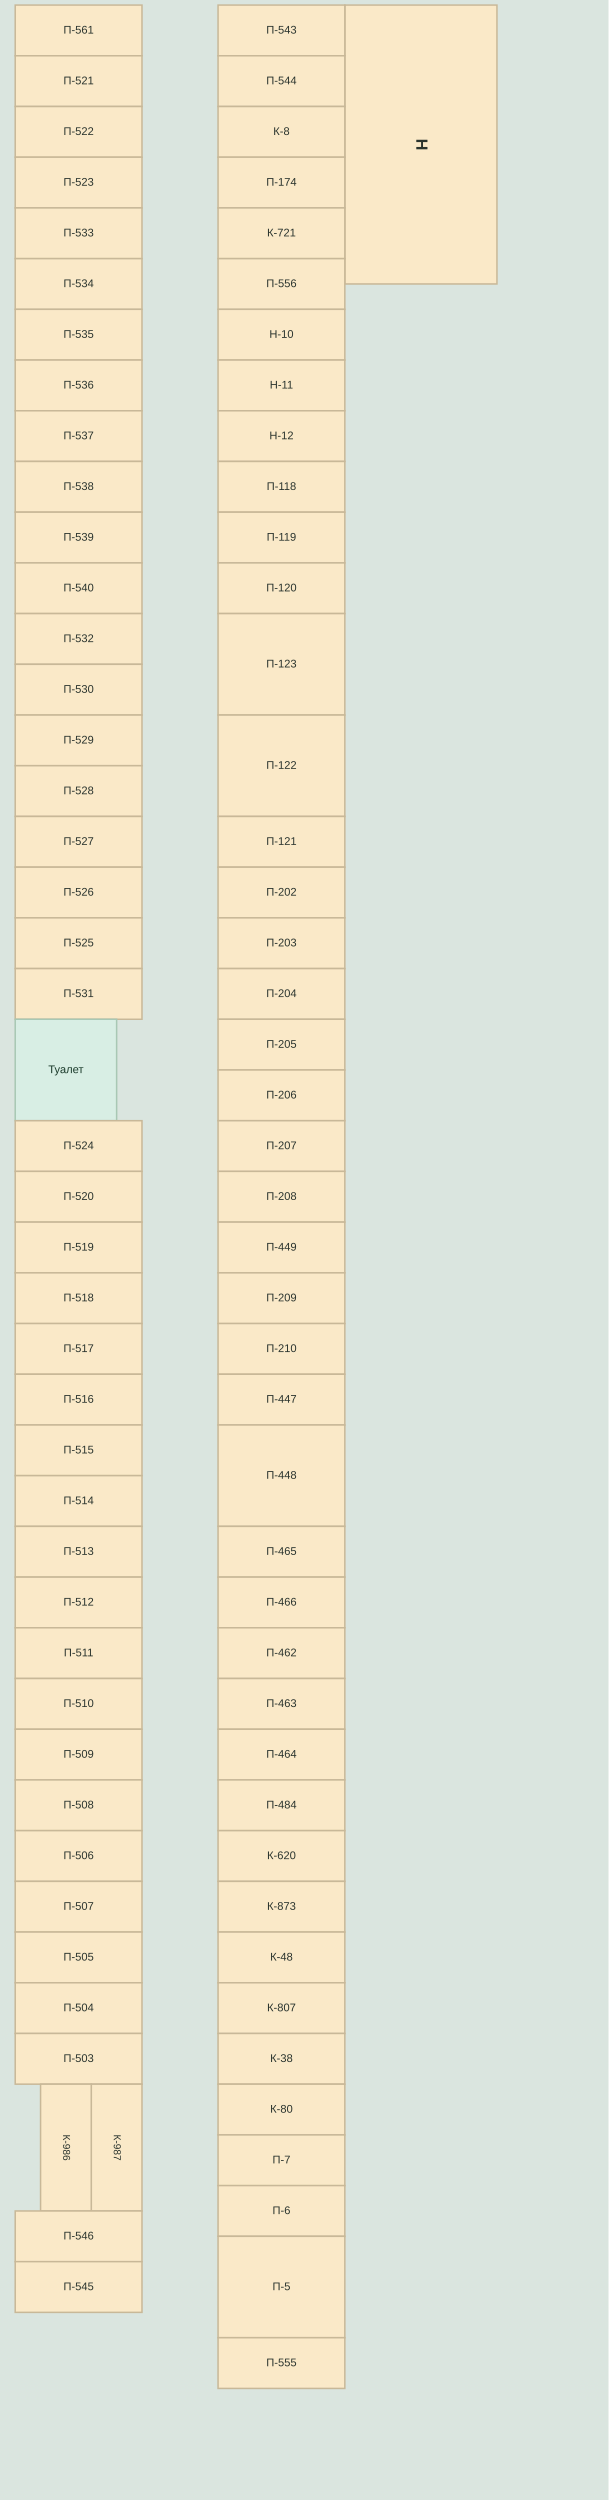
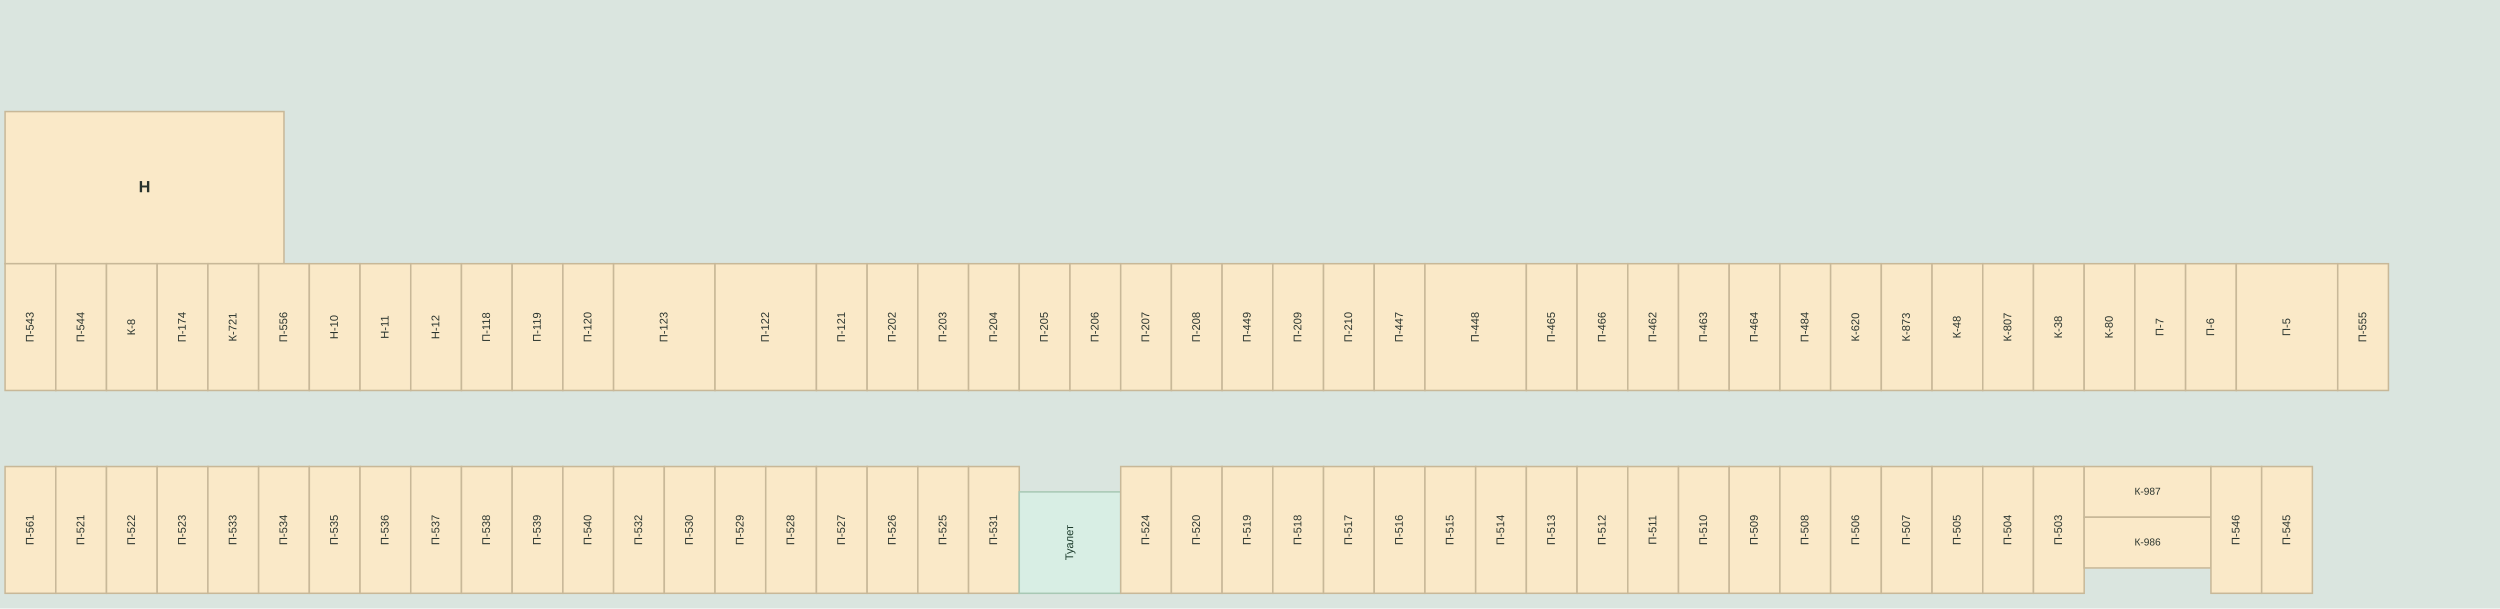
- <svg xmlns="http://www.w3.org/2000/svg" width="600" height="2465" viewBox="0 0 600 2465" fill="none" font-family="Arial, sans-serif">
-   <g transform="translate(600, 0) rotate(90)">
-     <rect width="2465" height="600" fill="#DAE5DF" />
-     <rect x="5" y="110" width="275" height="150" fill="#FAE9C8" stroke="#c8b898" stroke-width="1.5" />
-     <text x="142.5" y="185" font-size="16" fill="#29332D" text-anchor="middle" dominant-baseline="middle" font-weight="bold">Н</text>
-     <rect x="5" y="260" width="50" height="125" fill="#FAE9C8" stroke="#c8b898" stroke-width="1.5" />
-     <text x="30" y="322.5" font-size="11" fill="#29332D" text-anchor="middle" dominant-baseline="middle" transform="rotate(-90 30 322.5)">П-543</text>
-     <rect x="55" y="260" width="50" height="125" fill="#FAE9C8" stroke="#c8b898" stroke-width="1.5" />
-     <text x="80" y="322.5" font-size="11" fill="#29332D" text-anchor="middle" dominant-baseline="middle" transform="rotate(-90 80 322.5)">П-544</text>
-     <rect x="105" y="260" width="50" height="125" fill="#FAE9C8" stroke="#c8b898" stroke-width="1.5" />
-     <text x="130" y="322.5" font-size="11" fill="#29332D" text-anchor="middle" dominant-baseline="middle" transform="rotate(-90 130 322.5)">К-8</text>
-     <rect x="155" y="260" width="50" height="125" fill="#FAE9C8" stroke="#c8b898" stroke-width="1.5" />
-     <text x="180" y="322.5" font-size="11" fill="#29332D" text-anchor="middle" dominant-baseline="middle" transform="rotate(-90 180 322.5)">П-174</text>
-     <rect x="205" y="260" width="50" height="125" fill="#FAE9C8" stroke="#c8b898" stroke-width="1.5" />
-     <text x="230" y="322.5" font-size="11" fill="#29332D" text-anchor="middle" dominant-baseline="middle" transform="rotate(-90 230 322.5)">К-721</text>
-     <rect x="255" y="260" width="50" height="125" fill="#FAE9C8" stroke="#c8b898" stroke-width="1.5" />
-     <text x="280" y="322.5" font-size="11" fill="#29332D" text-anchor="middle" dominant-baseline="middle" transform="rotate(-90 280 322.5)">П-556</text>
-     <rect x="305" y="260" width="50" height="125" fill="#FAE9C8" stroke="#c8b898" stroke-width="1.5" />
-     <text x="330" y="322.5" font-size="11" fill="#29332D" text-anchor="middle" dominant-baseline="middle" transform="rotate(-90 330 322.5)">Н-10</text>
-     <rect x="355" y="260" width="50" height="125" fill="#FAE9C8" stroke="#c8b898" stroke-width="1.5" />
-     <text x="380" y="322.5" font-size="11" fill="#29332D" text-anchor="middle" dominant-baseline="middle" transform="rotate(-90 380 322.5)">Н-11</text>
-     <rect x="405" y="260" width="50" height="125" fill="#FAE9C8" stroke="#c8b898" stroke-width="1.5" />
-     <text x="430" y="322.5" font-size="11" fill="#29332D" text-anchor="middle" dominant-baseline="middle" transform="rotate(-90 430 322.5)">Н-12</text>
-     <rect x="455" y="260" width="50" height="125" fill="#FAE9C8" stroke="#c8b898" stroke-width="1.5" />
-     <text x="480" y="322.5" font-size="11" fill="#29332D" text-anchor="middle" dominant-baseline="middle" transform="rotate(-90 480 322.5)">П-118</text>
-     <rect x="505" y="260" width="50" height="125" fill="#FAE9C8" stroke="#c8b898" stroke-width="1.5" />
-     <text x="530" y="322.5" font-size="11" fill="#29332D" text-anchor="middle" dominant-baseline="middle" transform="rotate(-90 530 322.5)">П-119</text>
-     <rect x="555" y="260" width="50" height="125" fill="#FAE9C8" stroke="#c8b898" stroke-width="1.5" />
-     <text x="580" y="322.5" font-size="11" fill="#29332D" text-anchor="middle" dominant-baseline="middle" transform="rotate(-90 580 322.5)">П-120</text>
-     <rect x="605" y="260" width="100" height="125" fill="#FAE9C8" stroke="#c8b898" stroke-width="1.5" />
-     <text x="655" y="322.5" font-size="11" fill="#29332D" text-anchor="middle" dominant-baseline="middle" transform="rotate(-90 655 322.5)">П-123</text>
-     <rect x="705" y="260" width="100" height="125" fill="#FAE9C8" stroke="#c8b898" stroke-width="1.5" />
-     <text x="755" y="322.5" font-size="11" fill="#29332D" text-anchor="middle" dominant-baseline="middle" transform="rotate(-90 755 322.5)">П-122</text>
-     <rect x="805" y="260" width="50" height="125" fill="#FAE9C8" stroke="#c8b898" stroke-width="1.5" />
-     <text x="830" y="322.5" font-size="11" fill="#29332D" text-anchor="middle" dominant-baseline="middle" transform="rotate(-90 830 322.5)">П-121</text>
-     <rect x="855" y="260" width="50" height="125" fill="#FAE9C8" stroke="#c8b898" stroke-width="1.5" />
-     <text x="880" y="322.5" font-size="11" fill="#29332D" text-anchor="middle" dominant-baseline="middle" transform="rotate(-90 880 322.5)">П-202</text>
-     <rect x="905" y="260" width="50" height="125" fill="#FAE9C8" stroke="#c8b898" stroke-width="1.5" />
-     <text x="930" y="322.5" font-size="11" fill="#29332D" text-anchor="middle" dominant-baseline="middle" transform="rotate(-90 930 322.5)">П-203</text>
-     <rect x="955" y="260" width="50" height="125" fill="#FAE9C8" stroke="#c8b898" stroke-width="1.5" />
-     <text x="980" y="322.5" font-size="11" fill="#29332D" text-anchor="middle" dominant-baseline="middle" transform="rotate(-90 980 322.5)">П-204</text>
-     <rect x="1005" y="260" width="50" height="125" fill="#FAE9C8" stroke="#c8b898" stroke-width="1.5" />
-     <text x="1030" y="322.5" font-size="11" fill="#29332D" text-anchor="middle" dominant-baseline="middle" transform="rotate(-90 1030 322.5)">П-205</text>
-     <rect x="1055" y="260" width="50" height="125" fill="#FAE9C8" stroke="#c8b898" stroke-width="1.5" />
-     <text x="1080" y="322.5" font-size="11" fill="#29332D" text-anchor="middle" dominant-baseline="middle" transform="rotate(-90 1080 322.5)">П-206</text>
-     <rect x="1105" y="260" width="50" height="125" fill="#FAE9C8" stroke="#c8b898" stroke-width="1.5" />
-     <text x="1130" y="322.5" font-size="11" fill="#29332D" text-anchor="middle" dominant-baseline="middle" transform="rotate(-90 1130 322.5)">П-207</text>
-     <rect x="1155" y="260" width="50" height="125" fill="#FAE9C8" stroke="#c8b898" stroke-width="1.5" />
-     <text x="1180" y="322.5" font-size="11" fill="#29332D" text-anchor="middle" dominant-baseline="middle" transform="rotate(-90 1180 322.5)">П-208</text>
-     <rect x="1205" y="260" width="50" height="125" fill="#FAE9C8" stroke="#c8b898" stroke-width="1.5" />
-     <text x="1230" y="322.5" font-size="11" fill="#29332D" text-anchor="middle" dominant-baseline="middle" transform="rotate(-90 1230 322.5)">П-449</text>
-     <rect x="1255" y="260" width="50" height="125" fill="#FAE9C8" stroke="#c8b898" stroke-width="1.5" />
-     <text x="1280" y="322.5" font-size="11" fill="#29332D" text-anchor="middle" dominant-baseline="middle" transform="rotate(-90 1280 322.5)">П-209</text>
-     <rect x="1305" y="260" width="50" height="125" fill="#FAE9C8" stroke="#c8b898" stroke-width="1.5" />
-     <text x="1330" y="322.5" font-size="11" fill="#29332D" text-anchor="middle" dominant-baseline="middle" transform="rotate(-90 1330 322.5)">П-210</text>
-     <rect x="1355" y="260" width="50" height="125" fill="#FAE9C8" stroke="#c8b898" stroke-width="1.5" />
-     <text x="1380" y="322.5" font-size="11" fill="#29332D" text-anchor="middle" dominant-baseline="middle" transform="rotate(-90 1380 322.5)">П-447</text>
-     <rect x="1405" y="260" width="100" height="125" fill="#FAE9C8" stroke="#c8b898" stroke-width="1.5" />
-     <text x="1455" y="322.5" font-size="11" fill="#29332D" text-anchor="middle" dominant-baseline="middle" transform="rotate(-90 1455 322.5)">П-448</text>
-     <rect x="1505" y="260" width="50" height="125" fill="#FAE9C8" stroke="#c8b898" stroke-width="1.5" />
-     <text x="1530" y="322.5" font-size="11" fill="#29332D" text-anchor="middle" dominant-baseline="middle" transform="rotate(-90 1530 322.5)">П-465</text>
-     <rect x="1555" y="260" width="50" height="125" fill="#FAE9C8" stroke="#c8b898" stroke-width="1.5" />
-     <text x="1580" y="322.5" font-size="11" fill="#29332D" text-anchor="middle" dominant-baseline="middle" transform="rotate(-90 1580 322.5)">П-466</text>
-     <rect x="1605" y="260" width="50" height="125" fill="#FAE9C8" stroke="#c8b898" stroke-width="1.5" />
-     <text x="1630" y="322.5" font-size="11" fill="#29332D" text-anchor="middle" dominant-baseline="middle" transform="rotate(-90 1630 322.5)">П-462</text>
-     <rect x="1655" y="260" width="50" height="125" fill="#FAE9C8" stroke="#c8b898" stroke-width="1.5" />
-     <text x="1680" y="322.5" font-size="11" fill="#29332D" text-anchor="middle" dominant-baseline="middle" transform="rotate(-90 1680 322.5)">П-463</text>
-     <rect x="1705" y="260" width="50" height="125" fill="#FAE9C8" stroke="#c8b898" stroke-width="1.5" />
-     <text x="1730" y="322.5" font-size="11" fill="#29332D" text-anchor="middle" dominant-baseline="middle" transform="rotate(-90 1730 322.5)">П-464</text>
-     <rect x="1755" y="260" width="50" height="125" fill="#FAE9C8" stroke="#c8b898" stroke-width="1.5" />
-     <text x="1780" y="322.5" font-size="11" fill="#29332D" text-anchor="middle" dominant-baseline="middle" transform="rotate(-90 1780 322.5)">П-484</text>
-     <rect x="1805" y="260" width="50" height="125" fill="#FAE9C8" stroke="#c8b898" stroke-width="1.5" />
-     <text x="1830" y="322.5" font-size="11" fill="#29332D" text-anchor="middle" dominant-baseline="middle" transform="rotate(-90 1830 322.5)">К-620</text>
-     <rect x="1855" y="260" width="50" height="125" fill="#FAE9C8" stroke="#c8b898" stroke-width="1.5" />
-     <text x="1880" y="322.5" font-size="11" fill="#29332D" text-anchor="middle" dominant-baseline="middle" transform="rotate(-90 1880 322.5)">К-873</text>
-     <rect x="1905" y="260" width="50" height="125" fill="#FAE9C8" stroke="#c8b898" stroke-width="1.5" />
-     <text x="1930" y="322.5" font-size="11" fill="#29332D" text-anchor="middle" dominant-baseline="middle" transform="rotate(-90 1930 322.5)">К-48</text>
-     <rect x="1955" y="260" width="50" height="125" fill="#FAE9C8" stroke="#c8b898" stroke-width="1.5" />
-     <text x="1980" y="322.5" font-size="11" fill="#29332D" text-anchor="middle" dominant-baseline="middle" transform="rotate(-90 1980 322.5)">К-807</text>
-     <rect x="2005" y="260" width="50" height="125" fill="#FAE9C8" stroke="#c8b898" stroke-width="1.5" />
-     <text x="2030" y="322.5" font-size="11" fill="#29332D" text-anchor="middle" dominant-baseline="middle" transform="rotate(-90 2030 322.5)">К-38</text>
-     <rect x="2055" y="260" width="50" height="125" fill="#FAE9C8" stroke="#c8b898" stroke-width="1.5" />
-     <text x="2080" y="322.5" font-size="11" fill="#29332D" text-anchor="middle" dominant-baseline="middle" transform="rotate(-90 2080 322.5)">К-80</text>
-     <rect x="2105" y="260" width="50" height="125" fill="#FAE9C8" stroke="#c8b898" stroke-width="1.5" />
-     <text x="2130" y="322.5" font-size="11" fill="#29332D" text-anchor="middle" dominant-baseline="middle" transform="rotate(-90 2130 322.5)">П-7</text>
-     <rect x="2155" y="260" width="50" height="125" fill="#FAE9C8" stroke="#c8b898" stroke-width="1.5" />
-     <text x="2180" y="322.5" font-size="11" fill="#29332D" text-anchor="middle" dominant-baseline="middle" transform="rotate(-90 2180 322.5)">П-6</text>
-     <rect x="2205" y="260" width="100" height="125" fill="#FAE9C8" stroke="#c8b898" stroke-width="1.5" />
-     <text x="2255" y="322.5" font-size="11" fill="#29332D" text-anchor="middle" dominant-baseline="middle" transform="rotate(-90 2255 322.5)">П-5</text>
-     <rect x="2305" y="260" width="50" height="125" fill="#FAE9C8" stroke="#c8b898" stroke-width="1.5" />
-     <text x="2330" y="322.5" font-size="11" fill="#29332D" text-anchor="middle" dominant-baseline="middle" transform="rotate(-90 2330 322.5)">П-555</text>
-     <rect x="5" y="460" width="50" height="125" fill="#FAE9C8" stroke="#c8b898" stroke-width="1.5" />
-     <text x="30" y="522.5" font-size="11" fill="#29332D" text-anchor="middle" dominant-baseline="middle" transform="rotate(-90 30 522.5)">П-561</text>
-     <rect x="55" y="460" width="50" height="125" fill="#FAE9C8" stroke="#c8b898" stroke-width="1.5" />
-     <text x="80" y="522.5" font-size="11" fill="#29332D" text-anchor="middle" dominant-baseline="middle" transform="rotate(-90 80 522.5)">П-521</text>
-     <rect x="105" y="460" width="50" height="125" fill="#FAE9C8" stroke="#c8b898" stroke-width="1.5" />
-     <text x="130" y="522.5" font-size="11" fill="#29332D" text-anchor="middle" dominant-baseline="middle" transform="rotate(-90 130 522.5)">П-522</text>
-     <rect x="155" y="460" width="50" height="125" fill="#FAE9C8" stroke="#c8b898" stroke-width="1.5" />
-     <text x="180" y="522.5" font-size="11" fill="#29332D" text-anchor="middle" dominant-baseline="middle" transform="rotate(-90 180 522.5)">П-523</text>
-     <rect x="205" y="460" width="50" height="125" fill="#FAE9C8" stroke="#c8b898" stroke-width="1.5" />
-     <text x="230" y="522.5" font-size="11" fill="#29332D" text-anchor="middle" dominant-baseline="middle" transform="rotate(-90 230 522.5)">П-533</text>
-     <rect x="255" y="460" width="50" height="125" fill="#FAE9C8" stroke="#c8b898" stroke-width="1.5" />
-     <text x="280" y="522.5" font-size="11" fill="#29332D" text-anchor="middle" dominant-baseline="middle" transform="rotate(-90 280 522.5)">П-534</text>
-     <rect x="305" y="460" width="50" height="125" fill="#FAE9C8" stroke="#c8b898" stroke-width="1.5" />
-     <text x="330" y="522.5" font-size="11" fill="#29332D" text-anchor="middle" dominant-baseline="middle" transform="rotate(-90 330 522.5)">П-535</text>
-     <rect x="355" y="460" width="50" height="125" fill="#FAE9C8" stroke="#c8b898" stroke-width="1.5" />
-     <text x="380" y="522.5" font-size="11" fill="#29332D" text-anchor="middle" dominant-baseline="middle" transform="rotate(-90 380 522.5)">П-536</text>
-     <rect x="405" y="460" width="50" height="125" fill="#FAE9C8" stroke="#c8b898" stroke-width="1.5" />
-     <text x="430" y="522.5" font-size="11" fill="#29332D" text-anchor="middle" dominant-baseline="middle" transform="rotate(-90 430 522.5)">П-537</text>
-     <rect x="455" y="460" width="50" height="125" fill="#FAE9C8" stroke="#c8b898" stroke-width="1.5" />
-     <text x="480" y="522.5" font-size="11" fill="#29332D" text-anchor="middle" dominant-baseline="middle" transform="rotate(-90 480 522.5)">П-538</text>
-     <rect x="505" y="460" width="50" height="125" fill="#FAE9C8" stroke="#c8b898" stroke-width="1.5" />
-     <text x="530" y="522.5" font-size="11" fill="#29332D" text-anchor="middle" dominant-baseline="middle" transform="rotate(-90 530 522.5)">П-539</text>
-     <rect x="555" y="460" width="50" height="125" fill="#FAE9C8" stroke="#c8b898" stroke-width="1.5" />
-     <text x="580" y="522.5" font-size="11" fill="#29332D" text-anchor="middle" dominant-baseline="middle" transform="rotate(-90 580 522.5)">П-540</text>
-     <rect x="605" y="460" width="50" height="125" fill="#FAE9C8" stroke="#c8b898" stroke-width="1.5" />
-     <text x="630" y="522.5" font-size="11" fill="#29332D" text-anchor="middle" dominant-baseline="middle" transform="rotate(-90 630 522.5)">П-532</text>
-     <rect x="655" y="460" width="50" height="125" fill="#FAE9C8" stroke="#c8b898" stroke-width="1.5" />
-     <text x="680" y="522.5" font-size="11" fill="#29332D" text-anchor="middle" dominant-baseline="middle" transform="rotate(-90 680 522.5)">П-530</text>
-     <rect x="705" y="460" width="50" height="125" fill="#FAE9C8" stroke="#c8b898" stroke-width="1.5" />
-     <text x="730" y="522.5" font-size="11" fill="#29332D" text-anchor="middle" dominant-baseline="middle" transform="rotate(-90 730 522.5)">П-529</text>
-     <rect x="755" y="460" width="50" height="125" fill="#FAE9C8" stroke="#c8b898" stroke-width="1.5" />
-     <text x="780" y="522.5" font-size="11" fill="#29332D" text-anchor="middle" dominant-baseline="middle" transform="rotate(-90 780 522.5)">П-528</text>
-     <rect x="805" y="460" width="50" height="125" fill="#FAE9C8" stroke="#c8b898" stroke-width="1.5" />
-     <text x="830" y="522.5" font-size="11" fill="#29332D" text-anchor="middle" dominant-baseline="middle" transform="rotate(-90 830 522.5)">П-527</text>
-     <rect x="855" y="460" width="50" height="125" fill="#FAE9C8" stroke="#c8b898" stroke-width="1.5" />
-     <text x="880" y="522.5" font-size="11" fill="#29332D" text-anchor="middle" dominant-baseline="middle" transform="rotate(-90 880 522.5)">П-526</text>
-     <rect x="905" y="460" width="50" height="125" fill="#FAE9C8" stroke="#c8b898" stroke-width="1.5" />
-     <text x="930" y="522.5" font-size="11" fill="#29332D" text-anchor="middle" dominant-baseline="middle" transform="rotate(-90 930 522.5)">П-525</text>
-     <rect x="955" y="460" width="50" height="125" fill="#FAE9C8" stroke="#c8b898" stroke-width="1.5" />
-     <text x="980" y="522.5" font-size="11" fill="#29332D" text-anchor="middle" dominant-baseline="middle" transform="rotate(-90 980 522.5)">П-531</text>
-     <rect x="1005" y="485" width="100" height="100" fill="#d8eee4" stroke="#a8c8b4" stroke-width="1.5" />
-     <text x="1055" y="535" font-size="11" fill="#1a3a2a" text-anchor="middle" dominant-baseline="middle" transform="rotate(-90 1055 535)">Туалет</text>
-     <rect x="1105" y="460" width="50" height="125" fill="#FAE9C8" stroke="#c8b898" stroke-width="1.5" />
-     <text x="1130" y="522.5" font-size="11" fill="#29332D" text-anchor="middle" dominant-baseline="middle" transform="rotate(-90 1130 522.5)">П-524</text>
-     <rect x="1155" y="460" width="50" height="125" fill="#FAE9C8" stroke="#c8b898" stroke-width="1.5" />
-     <text x="1180" y="522.5" font-size="11" fill="#29332D" text-anchor="middle" dominant-baseline="middle" transform="rotate(-90 1180 522.5)">П-520</text>
-     <rect x="1205" y="460" width="50" height="125" fill="#FAE9C8" stroke="#c8b898" stroke-width="1.5" />
-     <text x="1230" y="522.5" font-size="11" fill="#29332D" text-anchor="middle" dominant-baseline="middle" transform="rotate(-90 1230 522.5)">П-519</text>
-     <rect x="1255" y="460" width="50" height="125" fill="#FAE9C8" stroke="#c8b898" stroke-width="1.5" />
-     <text x="1280" y="522.5" font-size="11" fill="#29332D" text-anchor="middle" dominant-baseline="middle" transform="rotate(-90 1280 522.5)">П-518</text>
-     <rect x="1305" y="460" width="50" height="125" fill="#FAE9C8" stroke="#c8b898" stroke-width="1.5" />
-     <text x="1330" y="522.5" font-size="11" fill="#29332D" text-anchor="middle" dominant-baseline="middle" transform="rotate(-90 1330 522.5)">П-517</text>
-     <rect x="1355" y="460" width="50" height="125" fill="#FAE9C8" stroke="#c8b898" stroke-width="1.5" />
-     <text x="1380" y="522.5" font-size="11" fill="#29332D" text-anchor="middle" dominant-baseline="middle" transform="rotate(-90 1380 522.5)">П-516</text>
-     <rect x="1405" y="460" width="50" height="125" fill="#FAE9C8" stroke="#c8b898" stroke-width="1.5" />
-     <text x="1430" y="522.5" font-size="11" fill="#29332D" text-anchor="middle" dominant-baseline="middle" transform="rotate(-90 1430 522.5)">П-515</text>
-     <rect x="1455" y="460" width="50" height="125" fill="#FAE9C8" stroke="#c8b898" stroke-width="1.5" />
-     <text x="1480" y="522.5" font-size="11" fill="#29332D" text-anchor="middle" dominant-baseline="middle" transform="rotate(-90 1480 522.5)">П-514</text>
-     <rect x="1505" y="460" width="50" height="125" fill="#FAE9C8" stroke="#c8b898" stroke-width="1.5" />
-     <text x="1530" y="522.5" font-size="11" fill="#29332D" text-anchor="middle" dominant-baseline="middle" transform="rotate(-90 1530 522.5)">П-513</text>
-     <rect x="1555" y="460" width="50" height="125" fill="#FAE9C8" stroke="#c8b898" stroke-width="1.5" />
-     <text x="1580" y="522.5" font-size="11" fill="#29332D" text-anchor="middle" dominant-baseline="middle" transform="rotate(-90 1580 522.5)">П-512</text>
-     <rect x="1605" y="460" width="50" height="125" fill="#FAE9C8" stroke="#c8b898" stroke-width="1.5" />
-     <text x="1630" y="522.5" font-size="11" fill="#29332D" text-anchor="middle" dominant-baseline="middle" transform="rotate(-90 1630 522.5)">П-511</text>
-     <rect x="1655" y="460" width="50" height="125" fill="#FAE9C8" stroke="#c8b898" stroke-width="1.5" />
-     <text x="1680" y="522.5" font-size="11" fill="#29332D" text-anchor="middle" dominant-baseline="middle" transform="rotate(-90 1680 522.5)">П-510</text>
-     <rect x="1705" y="460" width="50" height="125" fill="#FAE9C8" stroke="#c8b898" stroke-width="1.5" />
-     <text x="1730" y="522.5" font-size="11" fill="#29332D" text-anchor="middle" dominant-baseline="middle" transform="rotate(-90 1730 522.5)">П-509</text>
-     <rect x="1755" y="460" width="50" height="125" fill="#FAE9C8" stroke="#c8b898" stroke-width="1.5" />
-     <text x="1780" y="522.5" font-size="11" fill="#29332D" text-anchor="middle" dominant-baseline="middle" transform="rotate(-90 1780 522.5)">П-508</text>
-     <rect x="1805" y="460" width="50" height="125" fill="#FAE9C8" stroke="#c8b898" stroke-width="1.5" />
-     <text x="1830" y="522.5" font-size="11" fill="#29332D" text-anchor="middle" dominant-baseline="middle" transform="rotate(-90 1830 522.5)">П-506</text>
-     <rect x="1855" y="460" width="50" height="125" fill="#FAE9C8" stroke="#c8b898" stroke-width="1.5" />
-     <text x="1880" y="522.5" font-size="11" fill="#29332D" text-anchor="middle" dominant-baseline="middle" transform="rotate(-90 1880 522.5)">П-507</text>
-     <rect x="1905" y="460" width="50" height="125" fill="#FAE9C8" stroke="#c8b898" stroke-width="1.5" />
-     <text x="1930" y="522.5" font-size="11" fill="#29332D" text-anchor="middle" dominant-baseline="middle" transform="rotate(-90 1930 522.5)">П-505</text>
-     <rect x="1955" y="460" width="50" height="125" fill="#FAE9C8" stroke="#c8b898" stroke-width="1.5" />
-     <text x="1980" y="522.5" font-size="11" fill="#29332D" text-anchor="middle" dominant-baseline="middle" transform="rotate(-90 1980 522.5)">П-504</text>
-     <rect x="2005" y="460" width="50" height="125" fill="#FAE9C8" stroke="#c8b898" stroke-width="1.5" />
-     <text x="2030" y="522.5" font-size="11" fill="#29332D" text-anchor="middle" dominant-baseline="middle" transform="rotate(-90 2030 522.5)">П-503</text>
-     <rect x="2055" y="460" width="125" height="50" fill="#FAE9C8" stroke="#c8b898" stroke-width="1.5" />
-     <text x="2117.5" y="485" font-size="10" fill="#29332D" text-anchor="middle" dominant-baseline="middle">К-987</text>
-     <rect x="2055" y="510" width="125" height="50" fill="#FAE9C8" stroke="#c8b898" stroke-width="1.5" />
-     <text x="2117.5" y="535" font-size="10" fill="#29332D" text-anchor="middle" dominant-baseline="middle">К-986</text>
-     <rect x="2180" y="460" width="50" height="125" fill="#FAE9C8" stroke="#c8b898" stroke-width="1.5" />
-     <text x="2205" y="522.5" font-size="11" fill="#29332D" text-anchor="middle" dominant-baseline="middle" transform="rotate(-90 2205 522.5)">П-546</text>
-     <rect x="2230" y="460" width="50" height="125" fill="#FAE9C8" stroke="#c8b898" stroke-width="1.5" />
-     <text x="2255" y="522.5" font-size="11" fill="#29332D" text-anchor="middle" dominant-baseline="middle" transform="rotate(-90 2255 522.5)">П-545</text>
-   </g>
+ <svg xmlns="http://www.w3.org/2000/svg" width="2465" height="600" viewBox="0 0 2465 600" fill="none" font-family="Arial, sans-serif">
+   <rect width="2465" height="600" fill="#DAE5DF" />
+   <rect x="5" y="110" width="275" height="150" fill="#FAE9C8" stroke="#c8b898" stroke-width="1.5" />
+   <text x="142.5" y="185" font-size="16" fill="#29332D" text-anchor="middle" dominant-baseline="middle" font-weight="bold">Н</text>
+   <rect x="5" y="260" width="50" height="125" fill="#FAE9C8" stroke="#c8b898" stroke-width="1.5" />
+   <text x="30" y="322.5" font-size="11" fill="#29332D" text-anchor="middle" dominant-baseline="middle" transform="rotate(-90 30 322.5)">П-543</text>
+   <rect x="55" y="260" width="50" height="125" fill="#FAE9C8" stroke="#c8b898" stroke-width="1.5" />
+   <text x="80" y="322.5" font-size="11" fill="#29332D" text-anchor="middle" dominant-baseline="middle" transform="rotate(-90 80 322.5)">П-544</text>
+   <rect x="105" y="260" width="50" height="125" fill="#FAE9C8" stroke="#c8b898" stroke-width="1.5" />
+   <text x="130" y="322.5" font-size="11" fill="#29332D" text-anchor="middle" dominant-baseline="middle" transform="rotate(-90 130 322.5)">К-8</text>
+   <rect x="155" y="260" width="50" height="125" fill="#FAE9C8" stroke="#c8b898" stroke-width="1.5" />
+   <text x="180" y="322.5" font-size="11" fill="#29332D" text-anchor="middle" dominant-baseline="middle" transform="rotate(-90 180 322.5)">П-174</text>
+   <rect x="205" y="260" width="50" height="125" fill="#FAE9C8" stroke="#c8b898" stroke-width="1.5" />
+   <text x="230" y="322.5" font-size="11" fill="#29332D" text-anchor="middle" dominant-baseline="middle" transform="rotate(-90 230 322.5)">К-721</text>
+   <rect x="255" y="260" width="50" height="125" fill="#FAE9C8" stroke="#c8b898" stroke-width="1.5" />
+   <text x="280" y="322.5" font-size="11" fill="#29332D" text-anchor="middle" dominant-baseline="middle" transform="rotate(-90 280 322.5)">П-556</text>
+   <rect x="305" y="260" width="50" height="125" fill="#FAE9C8" stroke="#c8b898" stroke-width="1.5" />
+   <text x="330" y="322.5" font-size="11" fill="#29332D" text-anchor="middle" dominant-baseline="middle" transform="rotate(-90 330 322.5)">Н-10</text>
+   <rect x="355" y="260" width="50" height="125" fill="#FAE9C8" stroke="#c8b898" stroke-width="1.5" />
+   <text x="380" y="322.5" font-size="11" fill="#29332D" text-anchor="middle" dominant-baseline="middle" transform="rotate(-90 380 322.5)">Н-11</text>
+   <rect x="405" y="260" width="50" height="125" fill="#FAE9C8" stroke="#c8b898" stroke-width="1.5" />
+   <text x="430" y="322.5" font-size="11" fill="#29332D" text-anchor="middle" dominant-baseline="middle" transform="rotate(-90 430 322.5)">Н-12</text>
+   <rect x="455" y="260" width="50" height="125" fill="#FAE9C8" stroke="#c8b898" stroke-width="1.5" />
+   <text x="480" y="322.5" font-size="11" fill="#29332D" text-anchor="middle" dominant-baseline="middle" transform="rotate(-90 480 322.5)">П-118</text>
+   <rect x="505" y="260" width="50" height="125" fill="#FAE9C8" stroke="#c8b898" stroke-width="1.5" />
+   <text x="530" y="322.5" font-size="11" fill="#29332D" text-anchor="middle" dominant-baseline="middle" transform="rotate(-90 530 322.5)">П-119</text>
+   <rect x="555" y="260" width="50" height="125" fill="#FAE9C8" stroke="#c8b898" stroke-width="1.5" />
+   <text x="580" y="322.5" font-size="11" fill="#29332D" text-anchor="middle" dominant-baseline="middle" transform="rotate(-90 580 322.5)">П-120</text>
+   <rect x="605" y="260" width="100" height="125" fill="#FAE9C8" stroke="#c8b898" stroke-width="1.5" />
+   <text x="655" y="322.5" font-size="11" fill="#29332D" text-anchor="middle" dominant-baseline="middle" transform="rotate(-90 655 322.5)">П-123</text>
+   <rect x="705" y="260" width="100" height="125" fill="#FAE9C8" stroke="#c8b898" stroke-width="1.5" />
+   <text x="755" y="322.5" font-size="11" fill="#29332D" text-anchor="middle" dominant-baseline="middle" transform="rotate(-90 755 322.5)">П-122</text>
+   <rect x="805" y="260" width="50" height="125" fill="#FAE9C8" stroke="#c8b898" stroke-width="1.5" />
+   <text x="830" y="322.5" font-size="11" fill="#29332D" text-anchor="middle" dominant-baseline="middle" transform="rotate(-90 830 322.5)">П-121</text>
+   <rect x="855" y="260" width="50" height="125" fill="#FAE9C8" stroke="#c8b898" stroke-width="1.5" />
+   <text x="880" y="322.5" font-size="11" fill="#29332D" text-anchor="middle" dominant-baseline="middle" transform="rotate(-90 880 322.5)">П-202</text>
+   <rect x="905" y="260" width="50" height="125" fill="#FAE9C8" stroke="#c8b898" stroke-width="1.5" />
+   <text x="930" y="322.5" font-size="11" fill="#29332D" text-anchor="middle" dominant-baseline="middle" transform="rotate(-90 930 322.5)">П-203</text>
+   <rect x="955" y="260" width="50" height="125" fill="#FAE9C8" stroke="#c8b898" stroke-width="1.5" />
+   <text x="980" y="322.5" font-size="11" fill="#29332D" text-anchor="middle" dominant-baseline="middle" transform="rotate(-90 980 322.5)">П-204</text>
+   <rect x="1005" y="260" width="50" height="125" fill="#FAE9C8" stroke="#c8b898" stroke-width="1.5" />
+   <text x="1030" y="322.5" font-size="11" fill="#29332D" text-anchor="middle" dominant-baseline="middle" transform="rotate(-90 1030 322.5)">П-205</text>
+   <rect x="1055" y="260" width="50" height="125" fill="#FAE9C8" stroke="#c8b898" stroke-width="1.5" />
+   <text x="1080" y="322.5" font-size="11" fill="#29332D" text-anchor="middle" dominant-baseline="middle" transform="rotate(-90 1080 322.5)">П-206</text>
+   <rect x="1105" y="260" width="50" height="125" fill="#FAE9C8" stroke="#c8b898" stroke-width="1.5" />
+   <text x="1130" y="322.5" font-size="11" fill="#29332D" text-anchor="middle" dominant-baseline="middle" transform="rotate(-90 1130 322.5)">П-207</text>
+   <rect x="1155" y="260" width="50" height="125" fill="#FAE9C8" stroke="#c8b898" stroke-width="1.5" />
+   <text x="1180" y="322.5" font-size="11" fill="#29332D" text-anchor="middle" dominant-baseline="middle" transform="rotate(-90 1180 322.5)">П-208</text>
+   <rect x="1205" y="260" width="50" height="125" fill="#FAE9C8" stroke="#c8b898" stroke-width="1.5" />
+   <text x="1230" y="322.5" font-size="11" fill="#29332D" text-anchor="middle" dominant-baseline="middle" transform="rotate(-90 1230 322.5)">П-449</text>
+   <rect x="1255" y="260" width="50" height="125" fill="#FAE9C8" stroke="#c8b898" stroke-width="1.5" />
+   <text x="1280" y="322.5" font-size="11" fill="#29332D" text-anchor="middle" dominant-baseline="middle" transform="rotate(-90 1280 322.5)">П-209</text>
+   <rect x="1305" y="260" width="50" height="125" fill="#FAE9C8" stroke="#c8b898" stroke-width="1.5" />
+   <text x="1330" y="322.5" font-size="11" fill="#29332D" text-anchor="middle" dominant-baseline="middle" transform="rotate(-90 1330 322.5)">П-210</text>
+   <rect x="1355" y="260" width="50" height="125" fill="#FAE9C8" stroke="#c8b898" stroke-width="1.5" />
+   <text x="1380" y="322.5" font-size="11" fill="#29332D" text-anchor="middle" dominant-baseline="middle" transform="rotate(-90 1380 322.5)">П-447</text>
+   <rect x="1405" y="260" width="100" height="125" fill="#FAE9C8" stroke="#c8b898" stroke-width="1.5" />
+   <text x="1455" y="322.5" font-size="11" fill="#29332D" text-anchor="middle" dominant-baseline="middle" transform="rotate(-90 1455 322.5)">П-448</text>
+   <rect x="1505" y="260" width="50" height="125" fill="#FAE9C8" stroke="#c8b898" stroke-width="1.5" />
+   <text x="1530" y="322.5" font-size="11" fill="#29332D" text-anchor="middle" dominant-baseline="middle" transform="rotate(-90 1530 322.5)">П-465</text>
+   <rect x="1555" y="260" width="50" height="125" fill="#FAE9C8" stroke="#c8b898" stroke-width="1.5" />
+   <text x="1580" y="322.5" font-size="11" fill="#29332D" text-anchor="middle" dominant-baseline="middle" transform="rotate(-90 1580 322.5)">П-466</text>
+   <rect x="1605" y="260" width="50" height="125" fill="#FAE9C8" stroke="#c8b898" stroke-width="1.5" />
+   <text x="1630" y="322.5" font-size="11" fill="#29332D" text-anchor="middle" dominant-baseline="middle" transform="rotate(-90 1630 322.5)">П-462</text>
+   <rect x="1655" y="260" width="50" height="125" fill="#FAE9C8" stroke="#c8b898" stroke-width="1.5" />
+   <text x="1680" y="322.5" font-size="11" fill="#29332D" text-anchor="middle" dominant-baseline="middle" transform="rotate(-90 1680 322.5)">П-463</text>
+   <rect x="1705" y="260" width="50" height="125" fill="#FAE9C8" stroke="#c8b898" stroke-width="1.5" />
+   <text x="1730" y="322.5" font-size="11" fill="#29332D" text-anchor="middle" dominant-baseline="middle" transform="rotate(-90 1730 322.5)">П-464</text>
+   <rect x="1755" y="260" width="50" height="125" fill="#FAE9C8" stroke="#c8b898" stroke-width="1.5" />
+   <text x="1780" y="322.5" font-size="11" fill="#29332D" text-anchor="middle" dominant-baseline="middle" transform="rotate(-90 1780 322.5)">П-484</text>
+   <rect x="1805" y="260" width="50" height="125" fill="#FAE9C8" stroke="#c8b898" stroke-width="1.5" />
+   <text x="1830" y="322.5" font-size="11" fill="#29332D" text-anchor="middle" dominant-baseline="middle" transform="rotate(-90 1830 322.5)">К-620</text>
+   <rect x="1855" y="260" width="50" height="125" fill="#FAE9C8" stroke="#c8b898" stroke-width="1.5" />
+   <text x="1880" y="322.5" font-size="11" fill="#29332D" text-anchor="middle" dominant-baseline="middle" transform="rotate(-90 1880 322.5)">К-873</text>
+   <rect x="1905" y="260" width="50" height="125" fill="#FAE9C8" stroke="#c8b898" stroke-width="1.5" />
+   <text x="1930" y="322.5" font-size="11" fill="#29332D" text-anchor="middle" dominant-baseline="middle" transform="rotate(-90 1930 322.5)">К-48</text>
+   <rect x="1955" y="260" width="50" height="125" fill="#FAE9C8" stroke="#c8b898" stroke-width="1.5" />
+   <text x="1980" y="322.5" font-size="11" fill="#29332D" text-anchor="middle" dominant-baseline="middle" transform="rotate(-90 1980 322.5)">К-807</text>
+   <rect x="2005" y="260" width="50" height="125" fill="#FAE9C8" stroke="#c8b898" stroke-width="1.5" />
+   <text x="2030" y="322.5" font-size="11" fill="#29332D" text-anchor="middle" dominant-baseline="middle" transform="rotate(-90 2030 322.5)">К-38</text>
+   <rect x="2055" y="260" width="50" height="125" fill="#FAE9C8" stroke="#c8b898" stroke-width="1.5" />
+   <text x="2080" y="322.5" font-size="11" fill="#29332D" text-anchor="middle" dominant-baseline="middle" transform="rotate(-90 2080 322.5)">К-80</text>
+   <rect x="2105" y="260" width="50" height="125" fill="#FAE9C8" stroke="#c8b898" stroke-width="1.5" />
+   <text x="2130" y="322.5" font-size="11" fill="#29332D" text-anchor="middle" dominant-baseline="middle" transform="rotate(-90 2130 322.5)">П-7</text>
+   <rect x="2155" y="260" width="50" height="125" fill="#FAE9C8" stroke="#c8b898" stroke-width="1.5" />
+   <text x="2180" y="322.5" font-size="11" fill="#29332D" text-anchor="middle" dominant-baseline="middle" transform="rotate(-90 2180 322.5)">П-6</text>
+   <rect x="2205" y="260" width="100" height="125" fill="#FAE9C8" stroke="#c8b898" stroke-width="1.5" />
+   <text x="2255" y="322.5" font-size="11" fill="#29332D" text-anchor="middle" dominant-baseline="middle" transform="rotate(-90 2255 322.5)">П-5</text>
+   <rect x="2305" y="260" width="50" height="125" fill="#FAE9C8" stroke="#c8b898" stroke-width="1.5" />
+   <text x="2330" y="322.5" font-size="11" fill="#29332D" text-anchor="middle" dominant-baseline="middle" transform="rotate(-90 2330 322.5)">П-555</text>
+   <rect x="5" y="460" width="50" height="125" fill="#FAE9C8" stroke="#c8b898" stroke-width="1.5" />
+   <text x="30" y="522.5" font-size="11" fill="#29332D" text-anchor="middle" dominant-baseline="middle" transform="rotate(-90 30 522.5)">П-561</text>
+   <rect x="55" y="460" width="50" height="125" fill="#FAE9C8" stroke="#c8b898" stroke-width="1.5" />
+   <text x="80" y="522.5" font-size="11" fill="#29332D" text-anchor="middle" dominant-baseline="middle" transform="rotate(-90 80 522.5)">П-521</text>
+   <rect x="105" y="460" width="50" height="125" fill="#FAE9C8" stroke="#c8b898" stroke-width="1.5" />
+   <text x="130" y="522.5" font-size="11" fill="#29332D" text-anchor="middle" dominant-baseline="middle" transform="rotate(-90 130 522.5)">П-522</text>
+   <rect x="155" y="460" width="50" height="125" fill="#FAE9C8" stroke="#c8b898" stroke-width="1.5" />
+   <text x="180" y="522.5" font-size="11" fill="#29332D" text-anchor="middle" dominant-baseline="middle" transform="rotate(-90 180 522.5)">П-523</text>
+   <rect x="205" y="460" width="50" height="125" fill="#FAE9C8" stroke="#c8b898" stroke-width="1.5" />
+   <text x="230" y="522.5" font-size="11" fill="#29332D" text-anchor="middle" dominant-baseline="middle" transform="rotate(-90 230 522.5)">П-533</text>
+   <rect x="255" y="460" width="50" height="125" fill="#FAE9C8" stroke="#c8b898" stroke-width="1.5" />
+   <text x="280" y="522.5" font-size="11" fill="#29332D" text-anchor="middle" dominant-baseline="middle" transform="rotate(-90 280 522.5)">П-534</text>
+   <rect x="305" y="460" width="50" height="125" fill="#FAE9C8" stroke="#c8b898" stroke-width="1.5" />
+   <text x="330" y="522.5" font-size="11" fill="#29332D" text-anchor="middle" dominant-baseline="middle" transform="rotate(-90 330 522.5)">П-535</text>
+   <rect x="355" y="460" width="50" height="125" fill="#FAE9C8" stroke="#c8b898" stroke-width="1.5" />
+   <text x="380" y="522.5" font-size="11" fill="#29332D" text-anchor="middle" dominant-baseline="middle" transform="rotate(-90 380 522.5)">П-536</text>
+   <rect x="405" y="460" width="50" height="125" fill="#FAE9C8" stroke="#c8b898" stroke-width="1.5" />
+   <text x="430" y="522.5" font-size="11" fill="#29332D" text-anchor="middle" dominant-baseline="middle" transform="rotate(-90 430 522.5)">П-537</text>
+   <rect x="455" y="460" width="50" height="125" fill="#FAE9C8" stroke="#c8b898" stroke-width="1.5" />
+   <text x="480" y="522.5" font-size="11" fill="#29332D" text-anchor="middle" dominant-baseline="middle" transform="rotate(-90 480 522.5)">П-538</text>
+   <rect x="505" y="460" width="50" height="125" fill="#FAE9C8" stroke="#c8b898" stroke-width="1.5" />
+   <text x="530" y="522.5" font-size="11" fill="#29332D" text-anchor="middle" dominant-baseline="middle" transform="rotate(-90 530 522.5)">П-539</text>
+   <rect x="555" y="460" width="50" height="125" fill="#FAE9C8" stroke="#c8b898" stroke-width="1.5" />
+   <text x="580" y="522.5" font-size="11" fill="#29332D" text-anchor="middle" dominant-baseline="middle" transform="rotate(-90 580 522.5)">П-540</text>
+   <rect x="605" y="460" width="50" height="125" fill="#FAE9C8" stroke="#c8b898" stroke-width="1.5" />
+   <text x="630" y="522.5" font-size="11" fill="#29332D" text-anchor="middle" dominant-baseline="middle" transform="rotate(-90 630 522.5)">П-532</text>
+   <rect x="655" y="460" width="50" height="125" fill="#FAE9C8" stroke="#c8b898" stroke-width="1.5" />
+   <text x="680" y="522.5" font-size="11" fill="#29332D" text-anchor="middle" dominant-baseline="middle" transform="rotate(-90 680 522.5)">П-530</text>
+   <rect x="705" y="460" width="50" height="125" fill="#FAE9C8" stroke="#c8b898" stroke-width="1.5" />
+   <text x="730" y="522.5" font-size="11" fill="#29332D" text-anchor="middle" dominant-baseline="middle" transform="rotate(-90 730 522.5)">П-529</text>
+   <rect x="755" y="460" width="50" height="125" fill="#FAE9C8" stroke="#c8b898" stroke-width="1.5" />
+   <text x="780" y="522.5" font-size="11" fill="#29332D" text-anchor="middle" dominant-baseline="middle" transform="rotate(-90 780 522.5)">П-528</text>
+   <rect x="805" y="460" width="50" height="125" fill="#FAE9C8" stroke="#c8b898" stroke-width="1.5" />
+   <text x="830" y="522.5" font-size="11" fill="#29332D" text-anchor="middle" dominant-baseline="middle" transform="rotate(-90 830 522.5)">П-527</text>
+   <rect x="855" y="460" width="50" height="125" fill="#FAE9C8" stroke="#c8b898" stroke-width="1.5" />
+   <text x="880" y="522.5" font-size="11" fill="#29332D" text-anchor="middle" dominant-baseline="middle" transform="rotate(-90 880 522.5)">П-526</text>
+   <rect x="905" y="460" width="50" height="125" fill="#FAE9C8" stroke="#c8b898" stroke-width="1.5" />
+   <text x="930" y="522.5" font-size="11" fill="#29332D" text-anchor="middle" dominant-baseline="middle" transform="rotate(-90 930 522.5)">П-525</text>
+   <rect x="955" y="460" width="50" height="125" fill="#FAE9C8" stroke="#c8b898" stroke-width="1.5" />
+   <text x="980" y="522.5" font-size="11" fill="#29332D" text-anchor="middle" dominant-baseline="middle" transform="rotate(-90 980 522.5)">П-531</text>
+   <rect x="1005" y="485" width="100" height="100" fill="#d8eee4" stroke="#a8c8b4" stroke-width="1.5" />
+   <text x="1055" y="535" font-size="11" fill="#1a3a2a" text-anchor="middle" dominant-baseline="middle" transform="rotate(-90 1055 535)">Туалет</text>
+   <rect x="1105" y="460" width="50" height="125" fill="#FAE9C8" stroke="#c8b898" stroke-width="1.5" />
+   <text x="1130" y="522.5" font-size="11" fill="#29332D" text-anchor="middle" dominant-baseline="middle" transform="rotate(-90 1130 522.5)">П-524</text>
+   <rect x="1155" y="460" width="50" height="125" fill="#FAE9C8" stroke="#c8b898" stroke-width="1.5" />
+   <text x="1180" y="522.5" font-size="11" fill="#29332D" text-anchor="middle" dominant-baseline="middle" transform="rotate(-90 1180 522.5)">П-520</text>
+   <rect x="1205" y="460" width="50" height="125" fill="#FAE9C8" stroke="#c8b898" stroke-width="1.5" />
+   <text x="1230" y="522.5" font-size="11" fill="#29332D" text-anchor="middle" dominant-baseline="middle" transform="rotate(-90 1230 522.5)">П-519</text>
+   <rect x="1255" y="460" width="50" height="125" fill="#FAE9C8" stroke="#c8b898" stroke-width="1.5" />
+   <text x="1280" y="522.5" font-size="11" fill="#29332D" text-anchor="middle" dominant-baseline="middle" transform="rotate(-90 1280 522.5)">П-518</text>
+   <rect x="1305" y="460" width="50" height="125" fill="#FAE9C8" stroke="#c8b898" stroke-width="1.5" />
+   <text x="1330" y="522.5" font-size="11" fill="#29332D" text-anchor="middle" dominant-baseline="middle" transform="rotate(-90 1330 522.5)">П-517</text>
+   <rect x="1355" y="460" width="50" height="125" fill="#FAE9C8" stroke="#c8b898" stroke-width="1.5" />
+   <text x="1380" y="522.5" font-size="11" fill="#29332D" text-anchor="middle" dominant-baseline="middle" transform="rotate(-90 1380 522.5)">П-516</text>
+   <rect x="1405" y="460" width="50" height="125" fill="#FAE9C8" stroke="#c8b898" stroke-width="1.5" />
+   <text x="1430" y="522.5" font-size="11" fill="#29332D" text-anchor="middle" dominant-baseline="middle" transform="rotate(-90 1430 522.5)">П-515</text>
+   <rect x="1455" y="460" width="50" height="125" fill="#FAE9C8" stroke="#c8b898" stroke-width="1.5" />
+   <text x="1480" y="522.5" font-size="11" fill="#29332D" text-anchor="middle" dominant-baseline="middle" transform="rotate(-90 1480 522.5)">П-514</text>
+   <rect x="1505" y="460" width="50" height="125" fill="#FAE9C8" stroke="#c8b898" stroke-width="1.5" />
+   <text x="1530" y="522.5" font-size="11" fill="#29332D" text-anchor="middle" dominant-baseline="middle" transform="rotate(-90 1530 522.5)">П-513</text>
+   <rect x="1555" y="460" width="50" height="125" fill="#FAE9C8" stroke="#c8b898" stroke-width="1.5" />
+   <text x="1580" y="522.5" font-size="11" fill="#29332D" text-anchor="middle" dominant-baseline="middle" transform="rotate(-90 1580 522.5)">П-512</text>
+   <rect x="1605" y="460" width="50" height="125" fill="#FAE9C8" stroke="#c8b898" stroke-width="1.5" />
+   <text x="1630" y="522.5" font-size="11" fill="#29332D" text-anchor="middle" dominant-baseline="middle" transform="rotate(-90 1630 522.5)">П-511</text>
+   <rect x="1655" y="460" width="50" height="125" fill="#FAE9C8" stroke="#c8b898" stroke-width="1.5" />
+   <text x="1680" y="522.5" font-size="11" fill="#29332D" text-anchor="middle" dominant-baseline="middle" transform="rotate(-90 1680 522.5)">П-510</text>
+   <rect x="1705" y="460" width="50" height="125" fill="#FAE9C8" stroke="#c8b898" stroke-width="1.5" />
+   <text x="1730" y="522.5" font-size="11" fill="#29332D" text-anchor="middle" dominant-baseline="middle" transform="rotate(-90 1730 522.5)">П-509</text>
+   <rect x="1755" y="460" width="50" height="125" fill="#FAE9C8" stroke="#c8b898" stroke-width="1.5" />
+   <text x="1780" y="522.5" font-size="11" fill="#29332D" text-anchor="middle" dominant-baseline="middle" transform="rotate(-90 1780 522.5)">П-508</text>
+   <rect x="1805" y="460" width="50" height="125" fill="#FAE9C8" stroke="#c8b898" stroke-width="1.5" />
+   <text x="1830" y="522.5" font-size="11" fill="#29332D" text-anchor="middle" dominant-baseline="middle" transform="rotate(-90 1830 522.5)">П-506</text>
+   <rect x="1855" y="460" width="50" height="125" fill="#FAE9C8" stroke="#c8b898" stroke-width="1.5" />
+   <text x="1880" y="522.5" font-size="11" fill="#29332D" text-anchor="middle" dominant-baseline="middle" transform="rotate(-90 1880 522.5)">П-507</text>
+   <rect x="1905" y="460" width="50" height="125" fill="#FAE9C8" stroke="#c8b898" stroke-width="1.5" />
+   <text x="1930" y="522.5" font-size="11" fill="#29332D" text-anchor="middle" dominant-baseline="middle" transform="rotate(-90 1930 522.5)">П-505</text>
+   <rect x="1955" y="460" width="50" height="125" fill="#FAE9C8" stroke="#c8b898" stroke-width="1.5" />
+   <text x="1980" y="522.5" font-size="11" fill="#29332D" text-anchor="middle" dominant-baseline="middle" transform="rotate(-90 1980 522.5)">П-504</text>
+   <rect x="2005" y="460" width="50" height="125" fill="#FAE9C8" stroke="#c8b898" stroke-width="1.5" />
+   <text x="2030" y="522.5" font-size="11" fill="#29332D" text-anchor="middle" dominant-baseline="middle" transform="rotate(-90 2030 522.5)">П-503</text>
+   <rect x="2055" y="460" width="125" height="50" fill="#FAE9C8" stroke="#c8b898" stroke-width="1.5" />
+   <text x="2117.5" y="485" font-size="10" fill="#29332D" text-anchor="middle" dominant-baseline="middle">К-987</text>
+   <rect x="2055" y="510" width="125" height="50" fill="#FAE9C8" stroke="#c8b898" stroke-width="1.5" />
+   <text x="2117.5" y="535" font-size="10" fill="#29332D" text-anchor="middle" dominant-baseline="middle">К-986</text>
+   <rect x="2180" y="460" width="50" height="125" fill="#FAE9C8" stroke="#c8b898" stroke-width="1.5" />
+   <text x="2205" y="522.5" font-size="11" fill="#29332D" text-anchor="middle" dominant-baseline="middle" transform="rotate(-90 2205 522.5)">П-546</text>
+   <rect x="2230" y="460" width="50" height="125" fill="#FAE9C8" stroke="#c8b898" stroke-width="1.5" />
+   <text x="2255" y="522.5" font-size="11" fill="#29332D" text-anchor="middle" dominant-baseline="middle" transform="rotate(-90 2255 522.5)">П-545</text>
</svg>
